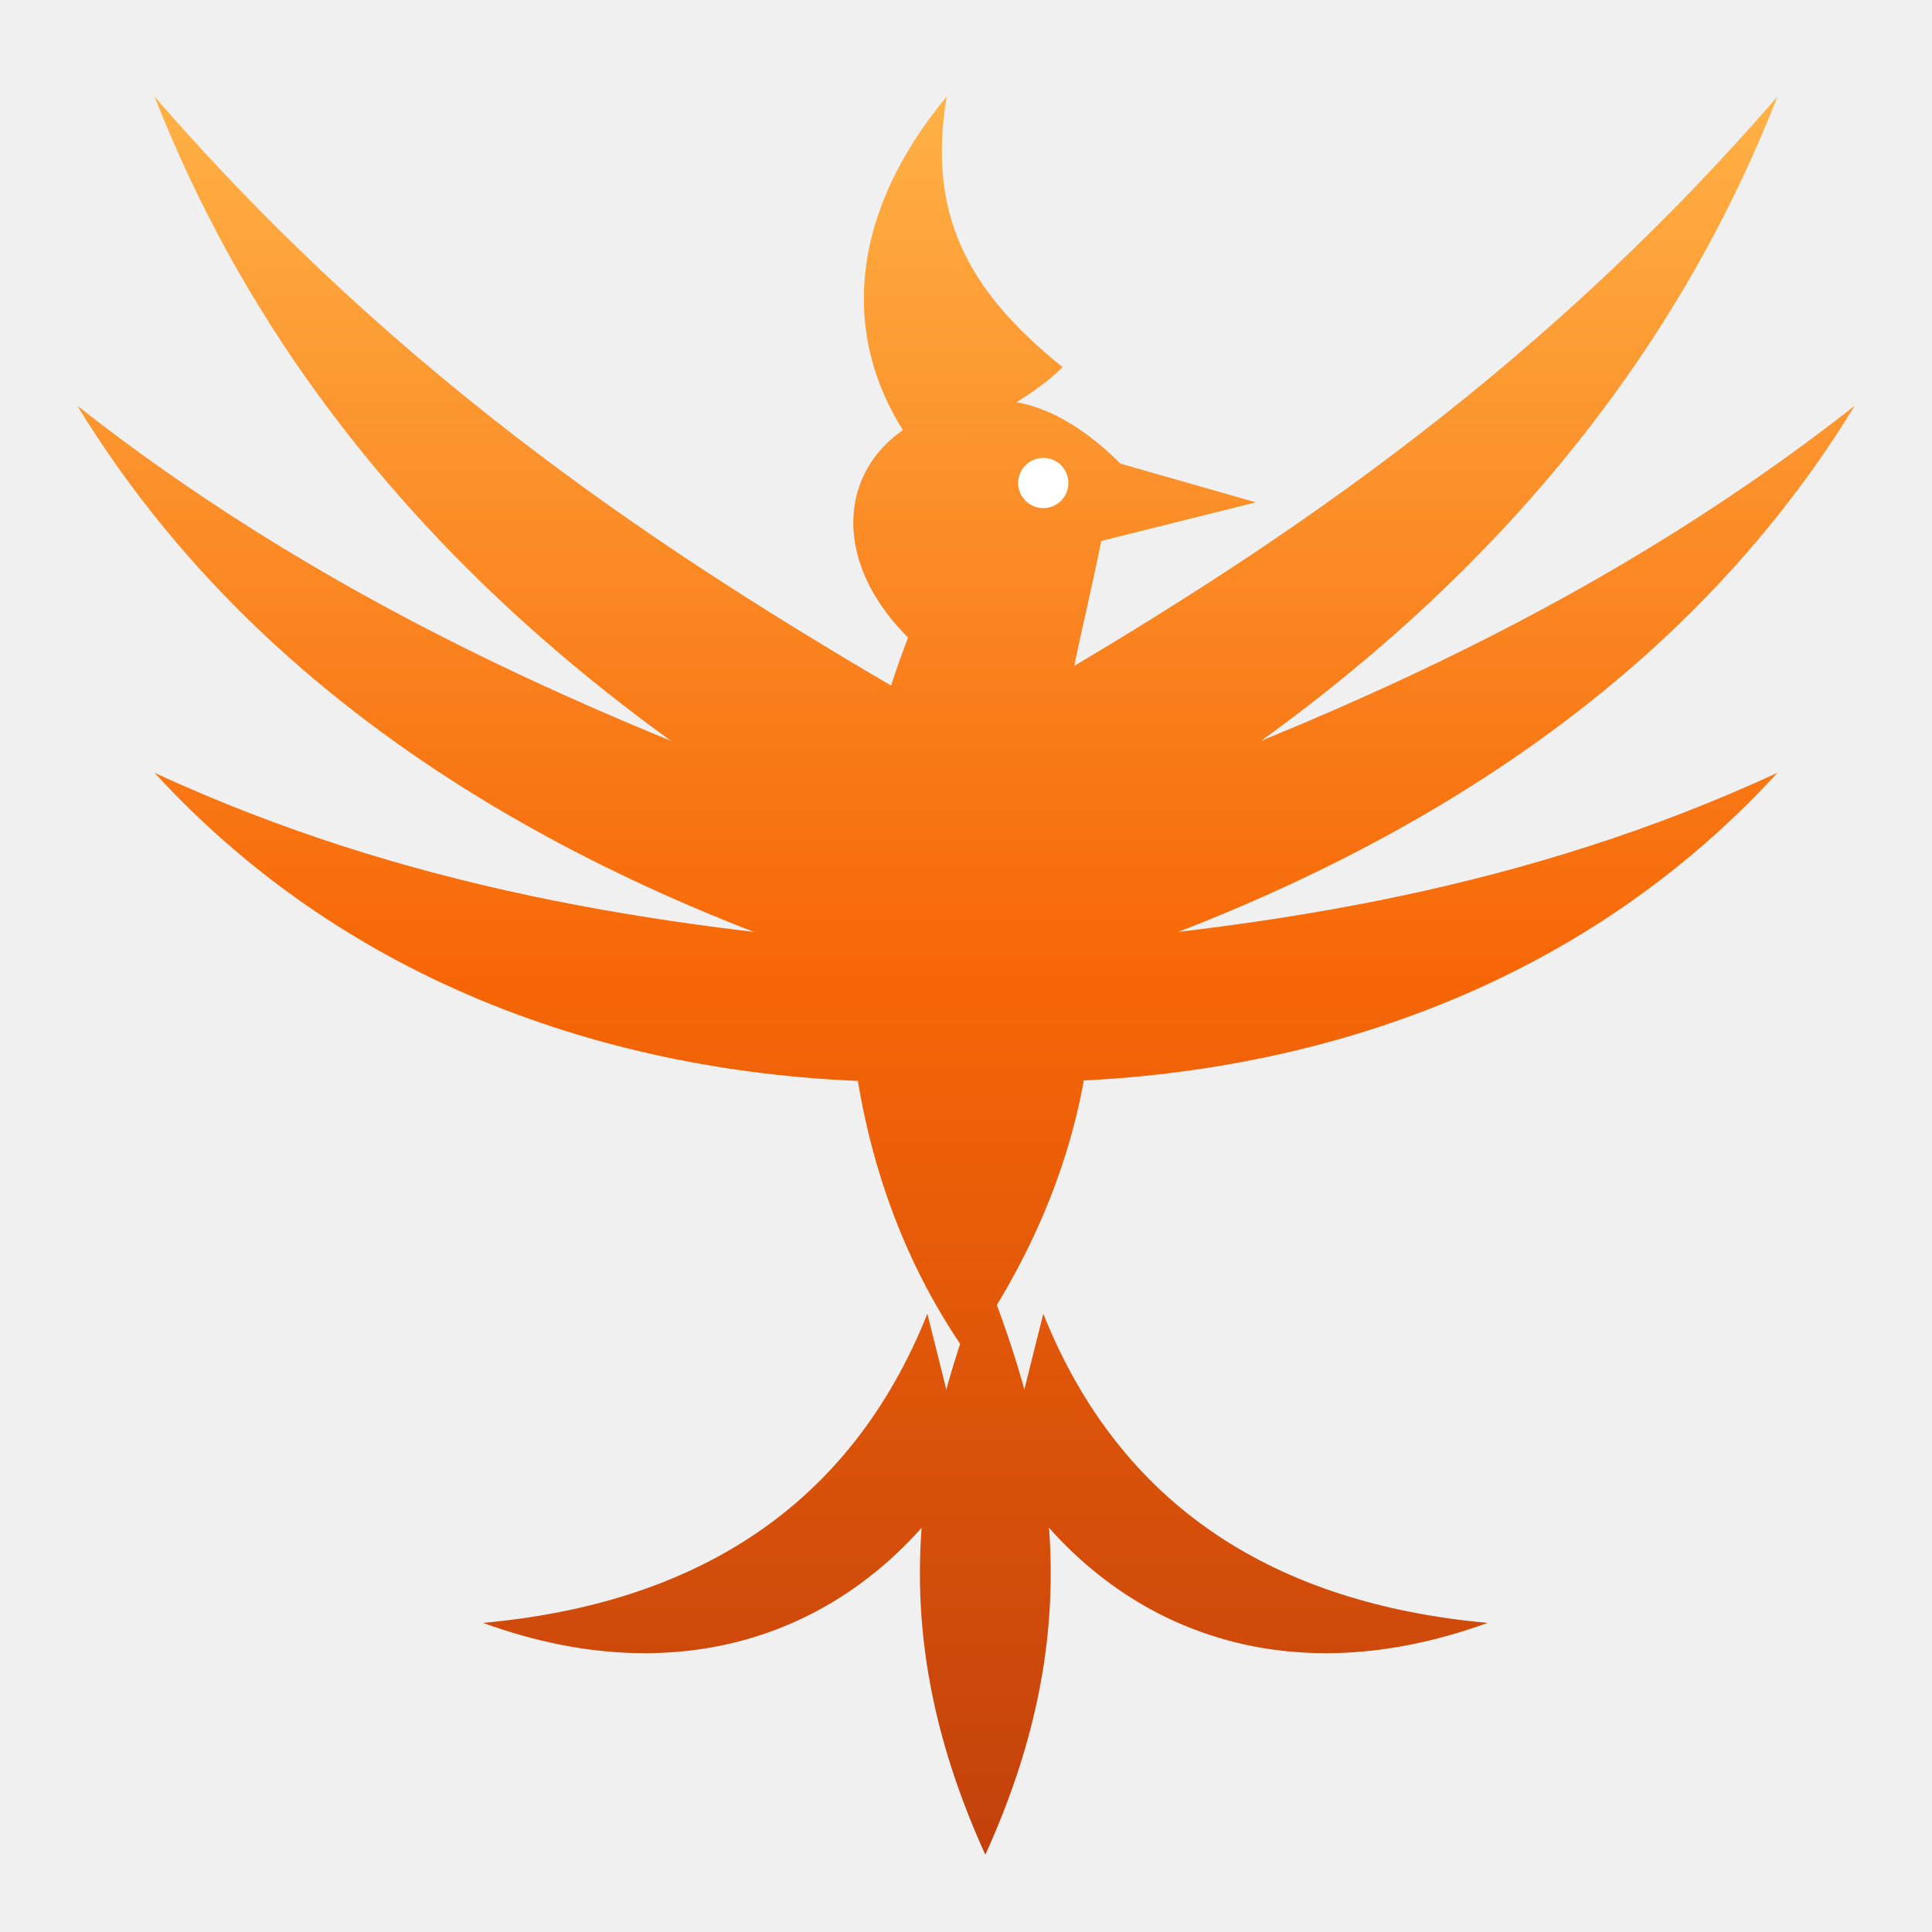
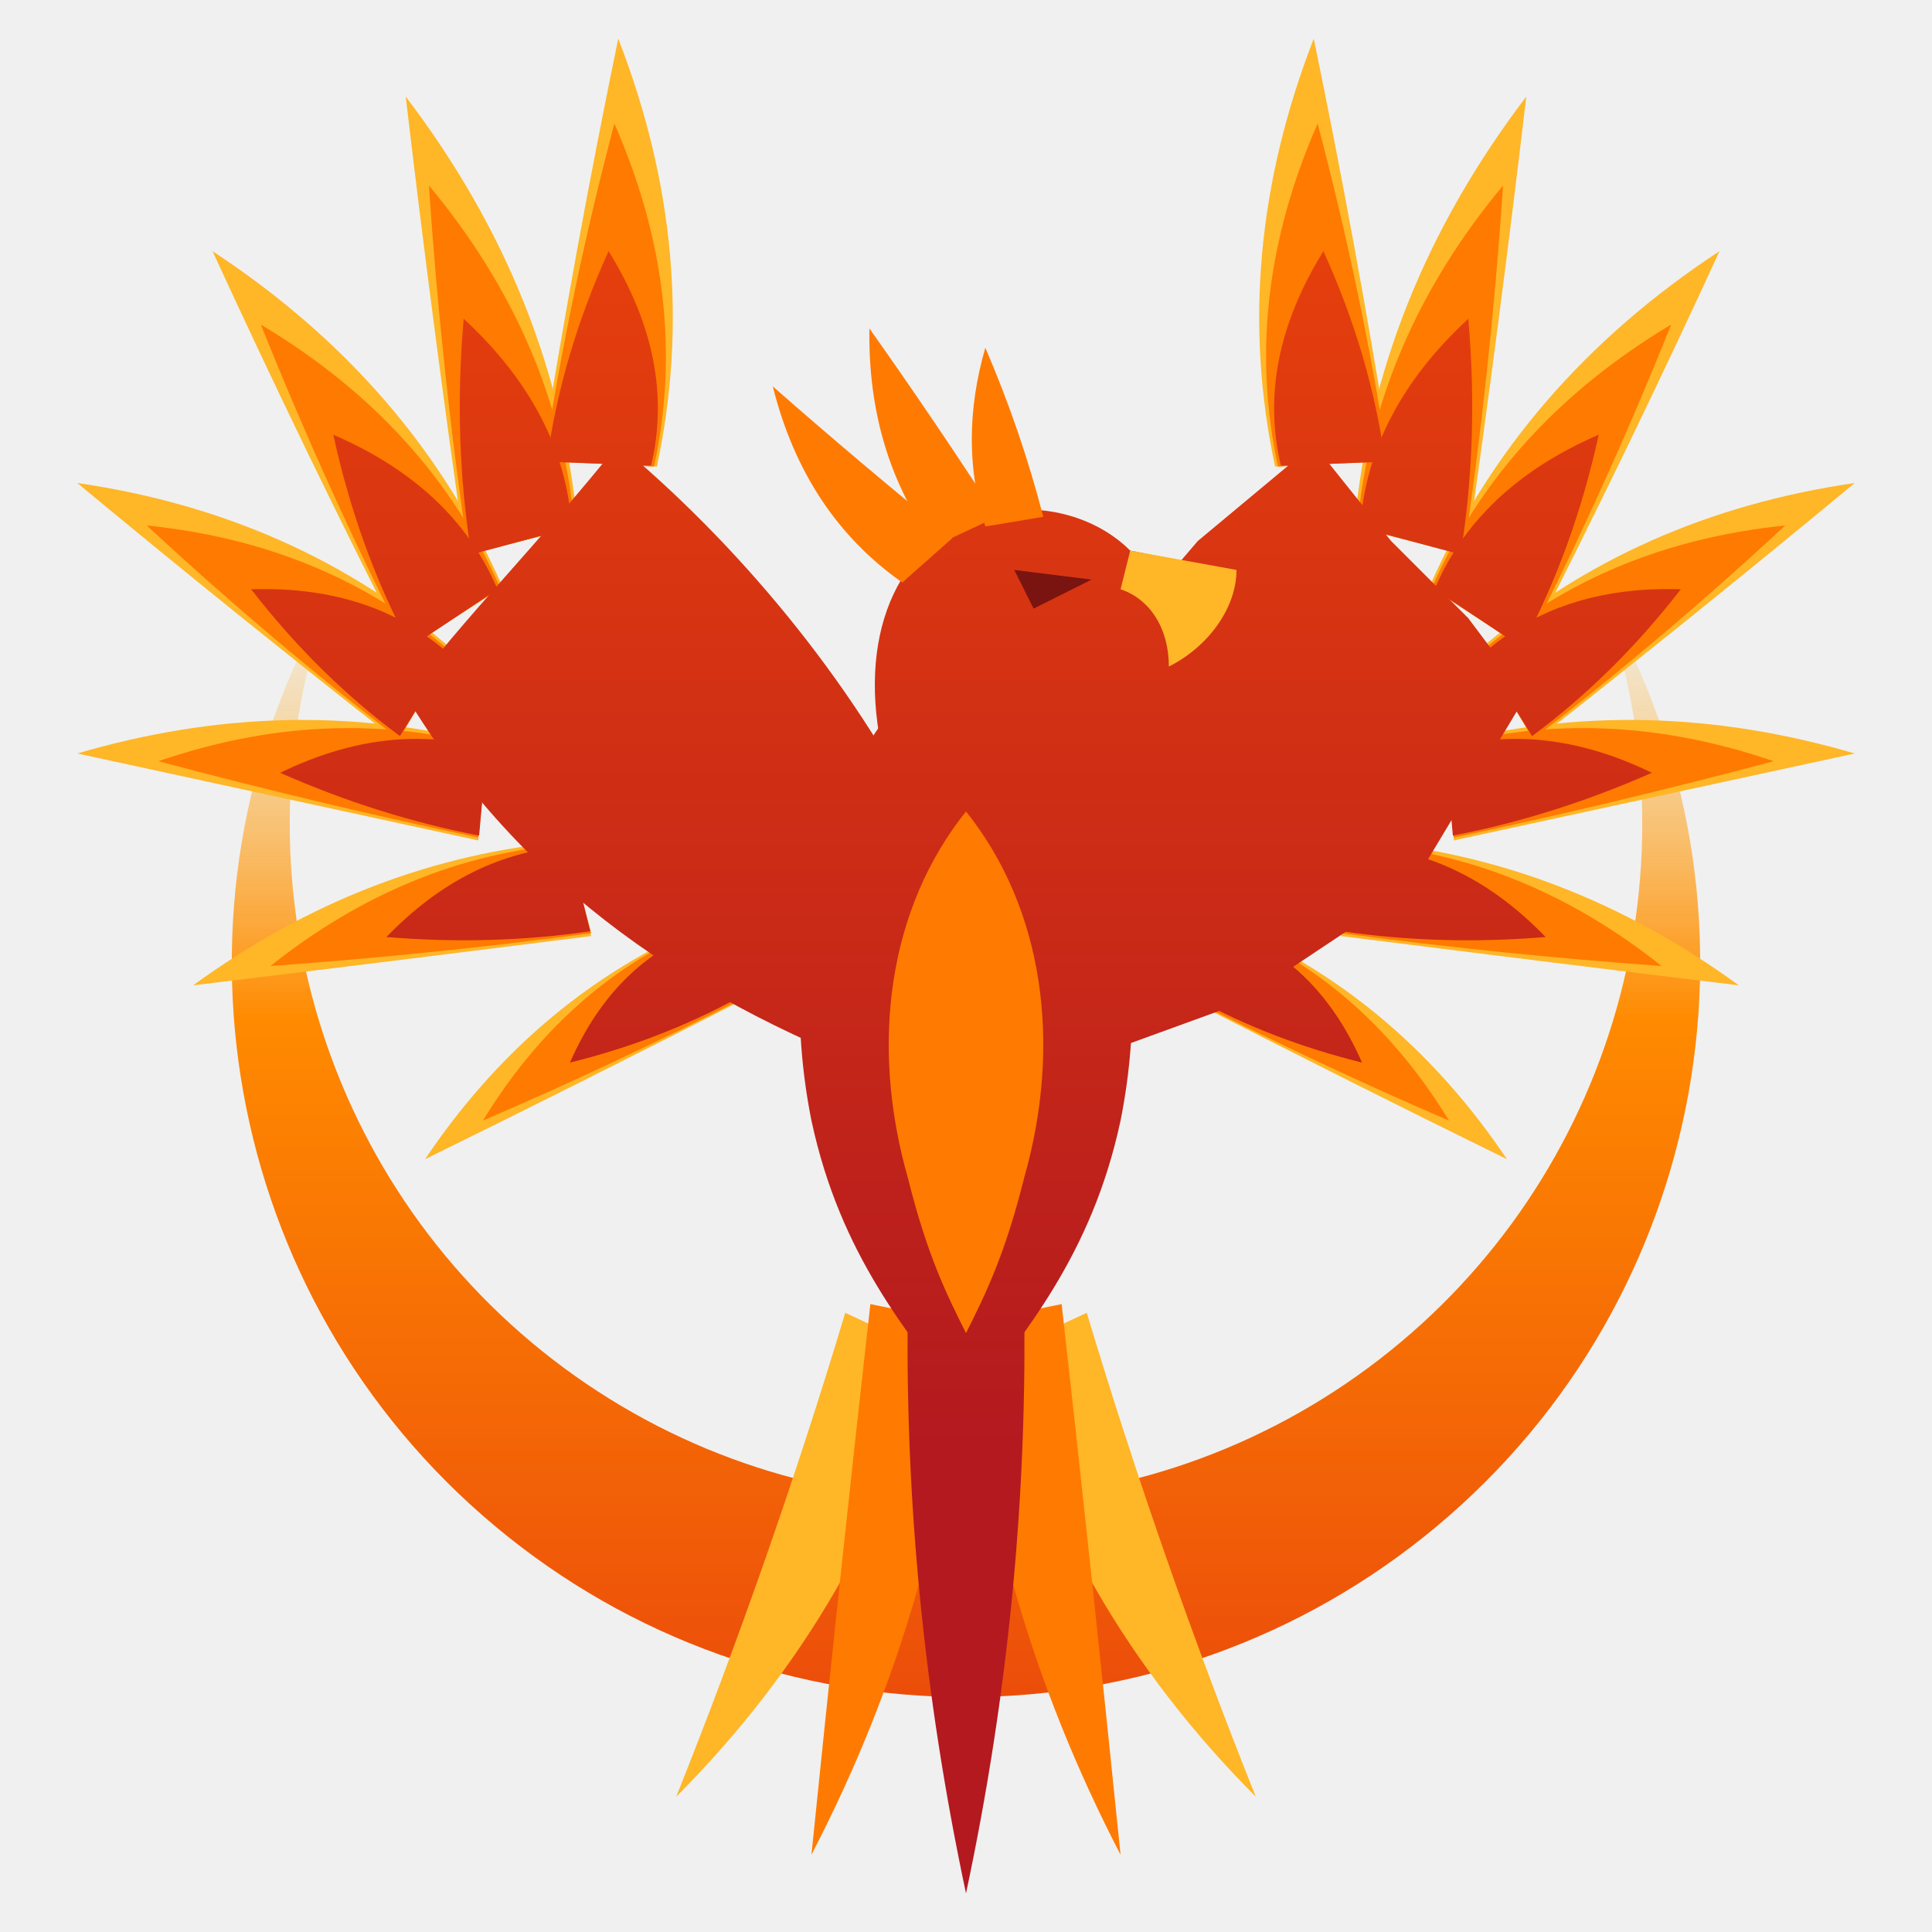
- <svg xmlns="http://www.w3.org/2000/svg" viewBox="0 0 100 100">
+ <svg xmlns="http://www.w3.org/2000/svg" viewBox="0 0 200 200">
  <defs>
-     <linearGradient id="fire" gradientUnits="userSpaceOnUse" x1="50" y1="96" x2="50" y2="4">
-       <stop offset="0" stop-color="#C2410C" />
-       <stop offset=".5" stop-color="#F76707" />
-       <stop offset="1" stop-color="#FFB347" />
+     <linearGradient id="red" gradientUnits="userSpaceOnUse" x1="0" y1="150" x2="0" y2="20">
+       <stop offset="0" stop-color="#B3191F" />
+       <stop offset="1" stop-color="#E8410C" />
+     </linearGradient>
+     <linearGradient id="ring" gradientUnits="userSpaceOnUse" x1="0" y1="60" x2="0" y2="190">
+       <stop offset="0" stop-color="#FFB627" stop-opacity="0" />
+       <stop offset=".35" stop-color="#FF8A00" />
+       <stop offset="1" stop-color="#E8410C" />
    </linearGradient>
  </defs>
-   <g fill="url(#fire)">
-     <g id="w">
-       <path d="M47 46 C36 40 17 28 8 5 C21 20 35 29 47 36 Z" />
-       <path d="M47 51 C34 47 15 39 4 21 C18 32 33 38 47 43 Z" />
-       <path d="M47 56 C34 56 19 52 8 40 C21 46 34 48 47 49 Z" />
-     </g>
-     <use href="#w" transform="matrix(-1 0 0 1 100 0)" />
-     <path d="M47 33 C42 28 44 22 50 21 C53 20 56 22 58 24 L65 26 L57 28 C56 33 55 36 55 40 C58 50 57 60 50 70 C43 60 42 46 47 33 Z" />
-     <path d="M48 24 C43 18 44 11 49 5 C48 11 50 15 55 19 C53 21 50 22 48 24 Z" />
-     <path d="M51 66 C47 76 46 85 51 96 C56 85 55 76 51 66 Z" />
-     <path d="M48 68 C44 78 36 83 25 84 C36 88 45 84 50 76 Z" />
-     <path d="M54 68 C58 78 66 83 77 84 C66 88 57 84 52 76 Z" />
-   </g>
-   <circle cx="54" cy="25" r="1.3" fill="#fff" />
+   <path d="M34 62 A76 76 0 1 0 166 62 A70 70 0 1 1 34 62Z" fill="url(#ring)" />
+   <path d="M87.5 135.9 Q79.8 161.5 70.0 186.0 Q89.8 166.1 96.5 140.1Z" fill="#FFB627" />
+   <path d="M103.5 140.1 Q110.2 166.1 130.0 186.0 Q120.2 161.5 112.5 135.9Z" fill="#FFB627" />
+   <path d="M90.1 135.0 Q86.9 163.5 84.0 192.0 Q97.7 165.6 99.9 137.0Z" fill="#FF7A00" />
+   <path d="M100.1 137.0 Q102.3 165.6 116.0 192.0 Q113.1 163.5 109.9 135.0Z" fill="#FF7A00" />
+   <path d="M94.0 134.0 Q93.4 165.0 100.0 196.0 Q106.6 165.0 106.0 134.0Z" fill="url(#red)" />
+   <path d="M68.0 48.3 Q72.7 26.4 64.0 4.0 Q59.5 25.8 56.0 47.7Z" fill="#FFB627" />
+   <path d="M 132.0 48.3 Q 127.3 26.4 136.0 4.0 Q 140.5 25.8 144.0 47.7 Z" fill="#FFB627" />
+   <path d="M59.8 54.5 Q57.6 30.5 42.0 10.0 Q44.8 33.8 48.2 57.5Z" fill="#FFB627" />
+   <path d="M 140.2 54.5 Q 142.4 30.5 158.0 10.0 Q 155.2 33.8 151.8 57.5 Z" fill="#FFB627" />
+   <path d="M52.0 60.7 Q42.7 39.6 22.0 26.0 Q31.6 46.9 42.0 67.3Z" fill="#FFB627" />
+   <path d="M 148.0 60.7 Q 157.3 39.6 178.0 26.0 Q 168.4 46.9 158.0 67.3 Z" fill="#FFB627" />
+   <path d="M46.9 67.3 Q30.7 53.3 8.0 50.0 Q24.4 63.6 41.1 76.7Z" fill="#FFB627" />
+   <path d="M 153.1 67.3 Q 169.3 53.3 192.0 50.0 Q 175.6 63.6 158.9 76.7 Z" fill="#FFB627" />
+   <path d="M50.5 77.0 Q29.8 71.6 8.0 78.0 Q28.8 82.5 49.5 87.0Z" fill="#FFB627" />
+   <path d="M 149.5 77.0 Q 170.2 71.6 192.0 78.0 Q 171.2 82.5 150.5 87.0 Z" fill="#FFB627" />
+   <path d="M58.8 87.1 Q38.0 88.9 20.0 102.0 Q40.6 99.5 61.2 96.9Z" fill="#FFB627" />
+   <path d="M 141.2 87.1 Q 162.0 88.9 180.0 102.0 Q 159.4 99.5 138.8 96.9 Z" fill="#FFB627" />
+   <path d="M71.5 96.3 Q54.9 103.8 44.0 120.0 Q60.3 112.0 76.5 103.7Z" fill="#FFB627" />
+   <path d="M 128.5 96.3 Q 145.1 103.8 156.0 120.0 Q 139.7 112.0 123.5 103.7 Z" fill="#FFB627" />
+   <path d="M67.7 48.3 Q71.5 30.8 63.6 12.8 Q59.0 30.2 56.3 47.7Z" fill="#FF7A00" />
+   <path d="M 132.3 48.3 Q 128.5 30.8 136.4 12.8 Q 141.0 30.2 143.7 47.7 Z" fill="#FF7A00" />
+   <path d="M59.5 54.6 Q57.8 35.3 44.4 19.2 Q45.7 38.5 48.5 57.4Z" fill="#FF7A00" />
+   <path d="M 140.5 54.6 Q 142.2 35.3 155.6 19.2 Q 154.3 38.5 151.5 57.4 Z" fill="#FF7A00" />
+   <path d="M51.8 60.9 Q44.4 44.0 27.0 33.6 Q33.9 50.8 42.2 67.1Z" fill="#FF7A00" />
+   <path d="M 148.2 60.9 Q 155.6 44.0 173.0 33.6 Q 166.1 50.8 157.8 67.1 Z" fill="#FF7A00" />
+   <path d="M46.7 67.5 Q33.8 56.3 15.2 54.4 Q27.8 66.1 41.3 76.5Z" fill="#FF7A00" />
+   <path d="M 153.3 67.5 Q 166.2 56.3 184.8 54.4 Q 172.2 66.1 158.7 76.5 Z" fill="#FF7A00" />
+   <path d="M50.5 77.3 Q33.9 72.8 16.4 78.8 Q32.9 83.2 49.5 86.7Z" fill="#FF7A00" />
+   <path d="M 149.5 77.3 Q 166.1 72.8 183.6 78.8 Q 167.1 83.2 150.5 86.7 Z" fill="#FF7A00" />
+   <path d="M58.8 87.4 Q42.2 88.7 28.0 100.0 Q44.7 98.8 61.2 96.6Z" fill="#FF7A00" />
+   <path d="M 141.2 87.4 Q 157.8 88.7 172.0 100.0 Q 155.3 98.8 138.8 96.6 Z" fill="#FF7A00" />
+   <path d="M71.6 96.4 Q58.3 102.4 50.0 116.0 Q63.5 110.2 76.4 103.6Z" fill="#FF7A00" />
+   <path d="M 128.4 96.4 Q 141.7 102.4 150.0 116.0 Q 136.5 110.2 123.6 103.6 Z" fill="#FF7A00" />
+   <path d="M67.4 48.2 Q70.0 37.3 63.0 26.0 Q58.1 36.8 56.6 47.8Z" fill="url(#red)" />
+   <path d="M 132.6 48.2 Q 130.0 37.3 137.0 26.0 Q 141.9 36.8 143.4 47.8 Z" fill="url(#red)" />
+   <path d="M59.2 54.6 Q58.4 42.6 48.0 33.0 Q46.9 45.6 48.8 57.4Z" fill="url(#red)" />
+   <path d="M 140.8 54.6 Q 141.6 42.6 152.0 33.0 Q 153.1 45.6 151.2 57.4 Z" fill="url(#red)" />
+   <path d="M51.5 61.0 Q47.0 50.4 34.5 45.0 Q37.1 56.9 42.5 67.0Z" fill="url(#red)" />
+   <path d="M 148.5 61.0 Q 153.0 50.4 165.5 45.0 Q 162.9 56.9 157.5 67.0 Z" fill="url(#red)" />
+   <path d="M46.6 67.8 Q38.6 60.6 26.0 61.0 Q32.9 69.9 41.4 76.2Z" fill="url(#red)" />
+   <path d="M 153.4 67.8 Q 161.4 60.6 174.0 61.0 Q 167.1 69.9 158.6 76.2 Z" fill="url(#red)" />
+   <path d="M50.4 77.5 Q40.1 74.6 29.0 80.0 Q39.2 84.5 49.6 86.5Z" fill="url(#red)" />
+   <path d="M 149.6 77.5 Q 159.9 74.6 171.0 80.0 Q 160.8 84.5 150.4 86.5 Z" fill="url(#red)" />
+   <path d="M58.9 87.6 Q48.4 88.3 40.0 97.0 Q50.9 97.9 61.1 96.4Z" fill="url(#red)" />
+   <path d="M 141.1 87.6 Q 151.6 88.3 160.0 97.0 Q 149.1 97.9 138.9 96.4 Z" fill="url(#red)" />
+   <path d="M71.8 96.6 Q63.3 100.2 59.0 110.0 Q68.3 107.7 76.2 103.4Z" fill="url(#red)" />
+   <path d="M 128.2 96.6 Q 136.7 100.2 141.0 110.0 Q 131.7 107.7 123.8 103.4 Z" fill="url(#red)" />
+   <path d="M96 86 C88 70 76 56 64 46 C56 56 48 64 42 72 C54 92 72 104 94 112Z" fill="url(#red)" />
+   <path d="M 104.0 86.0 112.0 70.0 124.0 56.0 136.0 46.0 144.0 56.0 152.0 64.0 158.0 72.0 146.0 92.0 128.0 104.0 106.0 112.0 Z" fill="url(#red)" />
+   <path d="M100 66 C114 76 120 96 116 116 C113 130 106 138 100 146 C94 138 87 130 84 116 C80 96 86 76 100 66Z" fill="url(#red)" />
+   <path d="M100 84 C108 94 110 108 106 122 C104 130 102 134 100 138 C98 134 96 130 94 122 C90 108 92 94 100 84Z" fill="#FF7A00" />
+   <path d="M91 76 C89 64 94 55 103 53 C109 52 114 54 117 57 L127 59 C125 64 121 66 116 66 C113 70 110 74 109 80 C103 81 96 80 91 76Z" fill="url(#red)" />
+   <path d="M117 57 L128 59 C128 63 125 67 121 69 C121 65 119 62 116 61Z" fill="#FFB627" />
+   <path d="M98.6 55.7 Q89.1 48.0 80.0 40.0 Q83.3 53.2 93.4 60.3Z" fill="#FF7A00" />
+   <path d="M103.2 53.5 Q96.8 43.6 90.0 34.0 Q89.8 47.0 96.8 56.5Z" fill="#FF7A00" />
+   <path d="M108.0 53.5 Q105.7 44.6 102.0 36.0 Q99.2 45.7 102.0 54.5Z" fill="#FF7A00" />
+   <path d="M105 59 L113 60 L107 63Z" fill="#7A1410" />
</svg>
